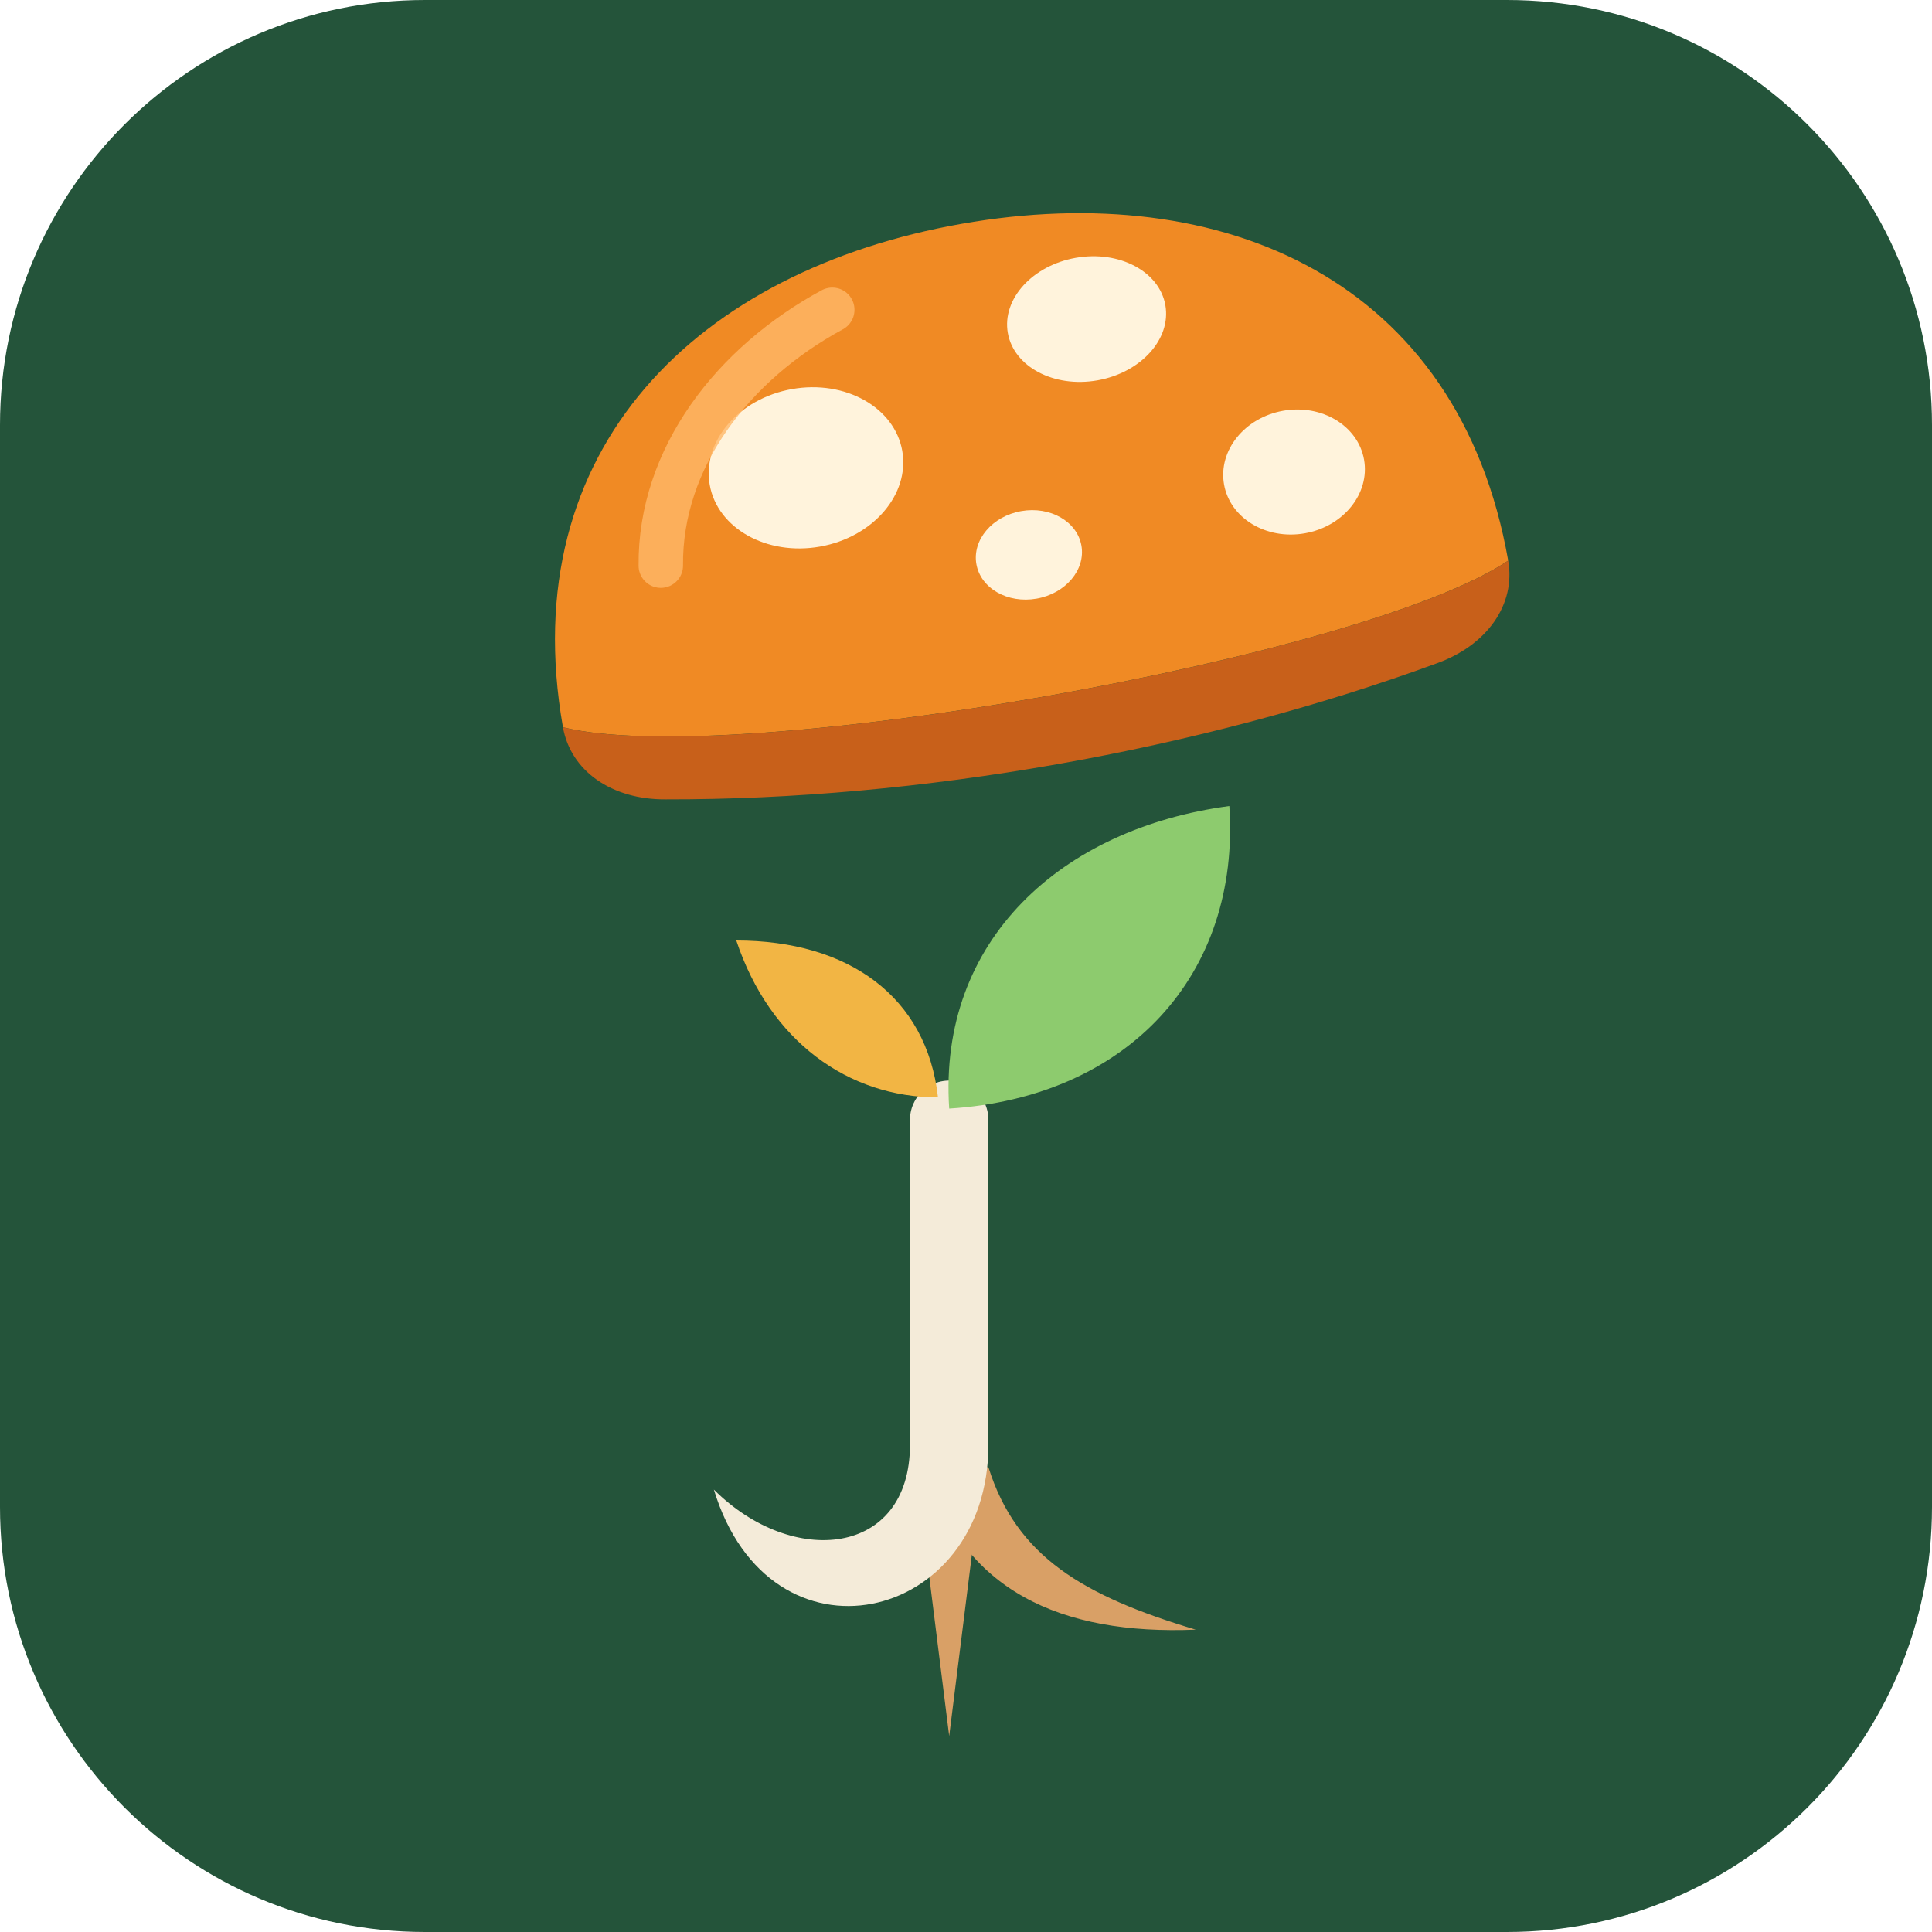
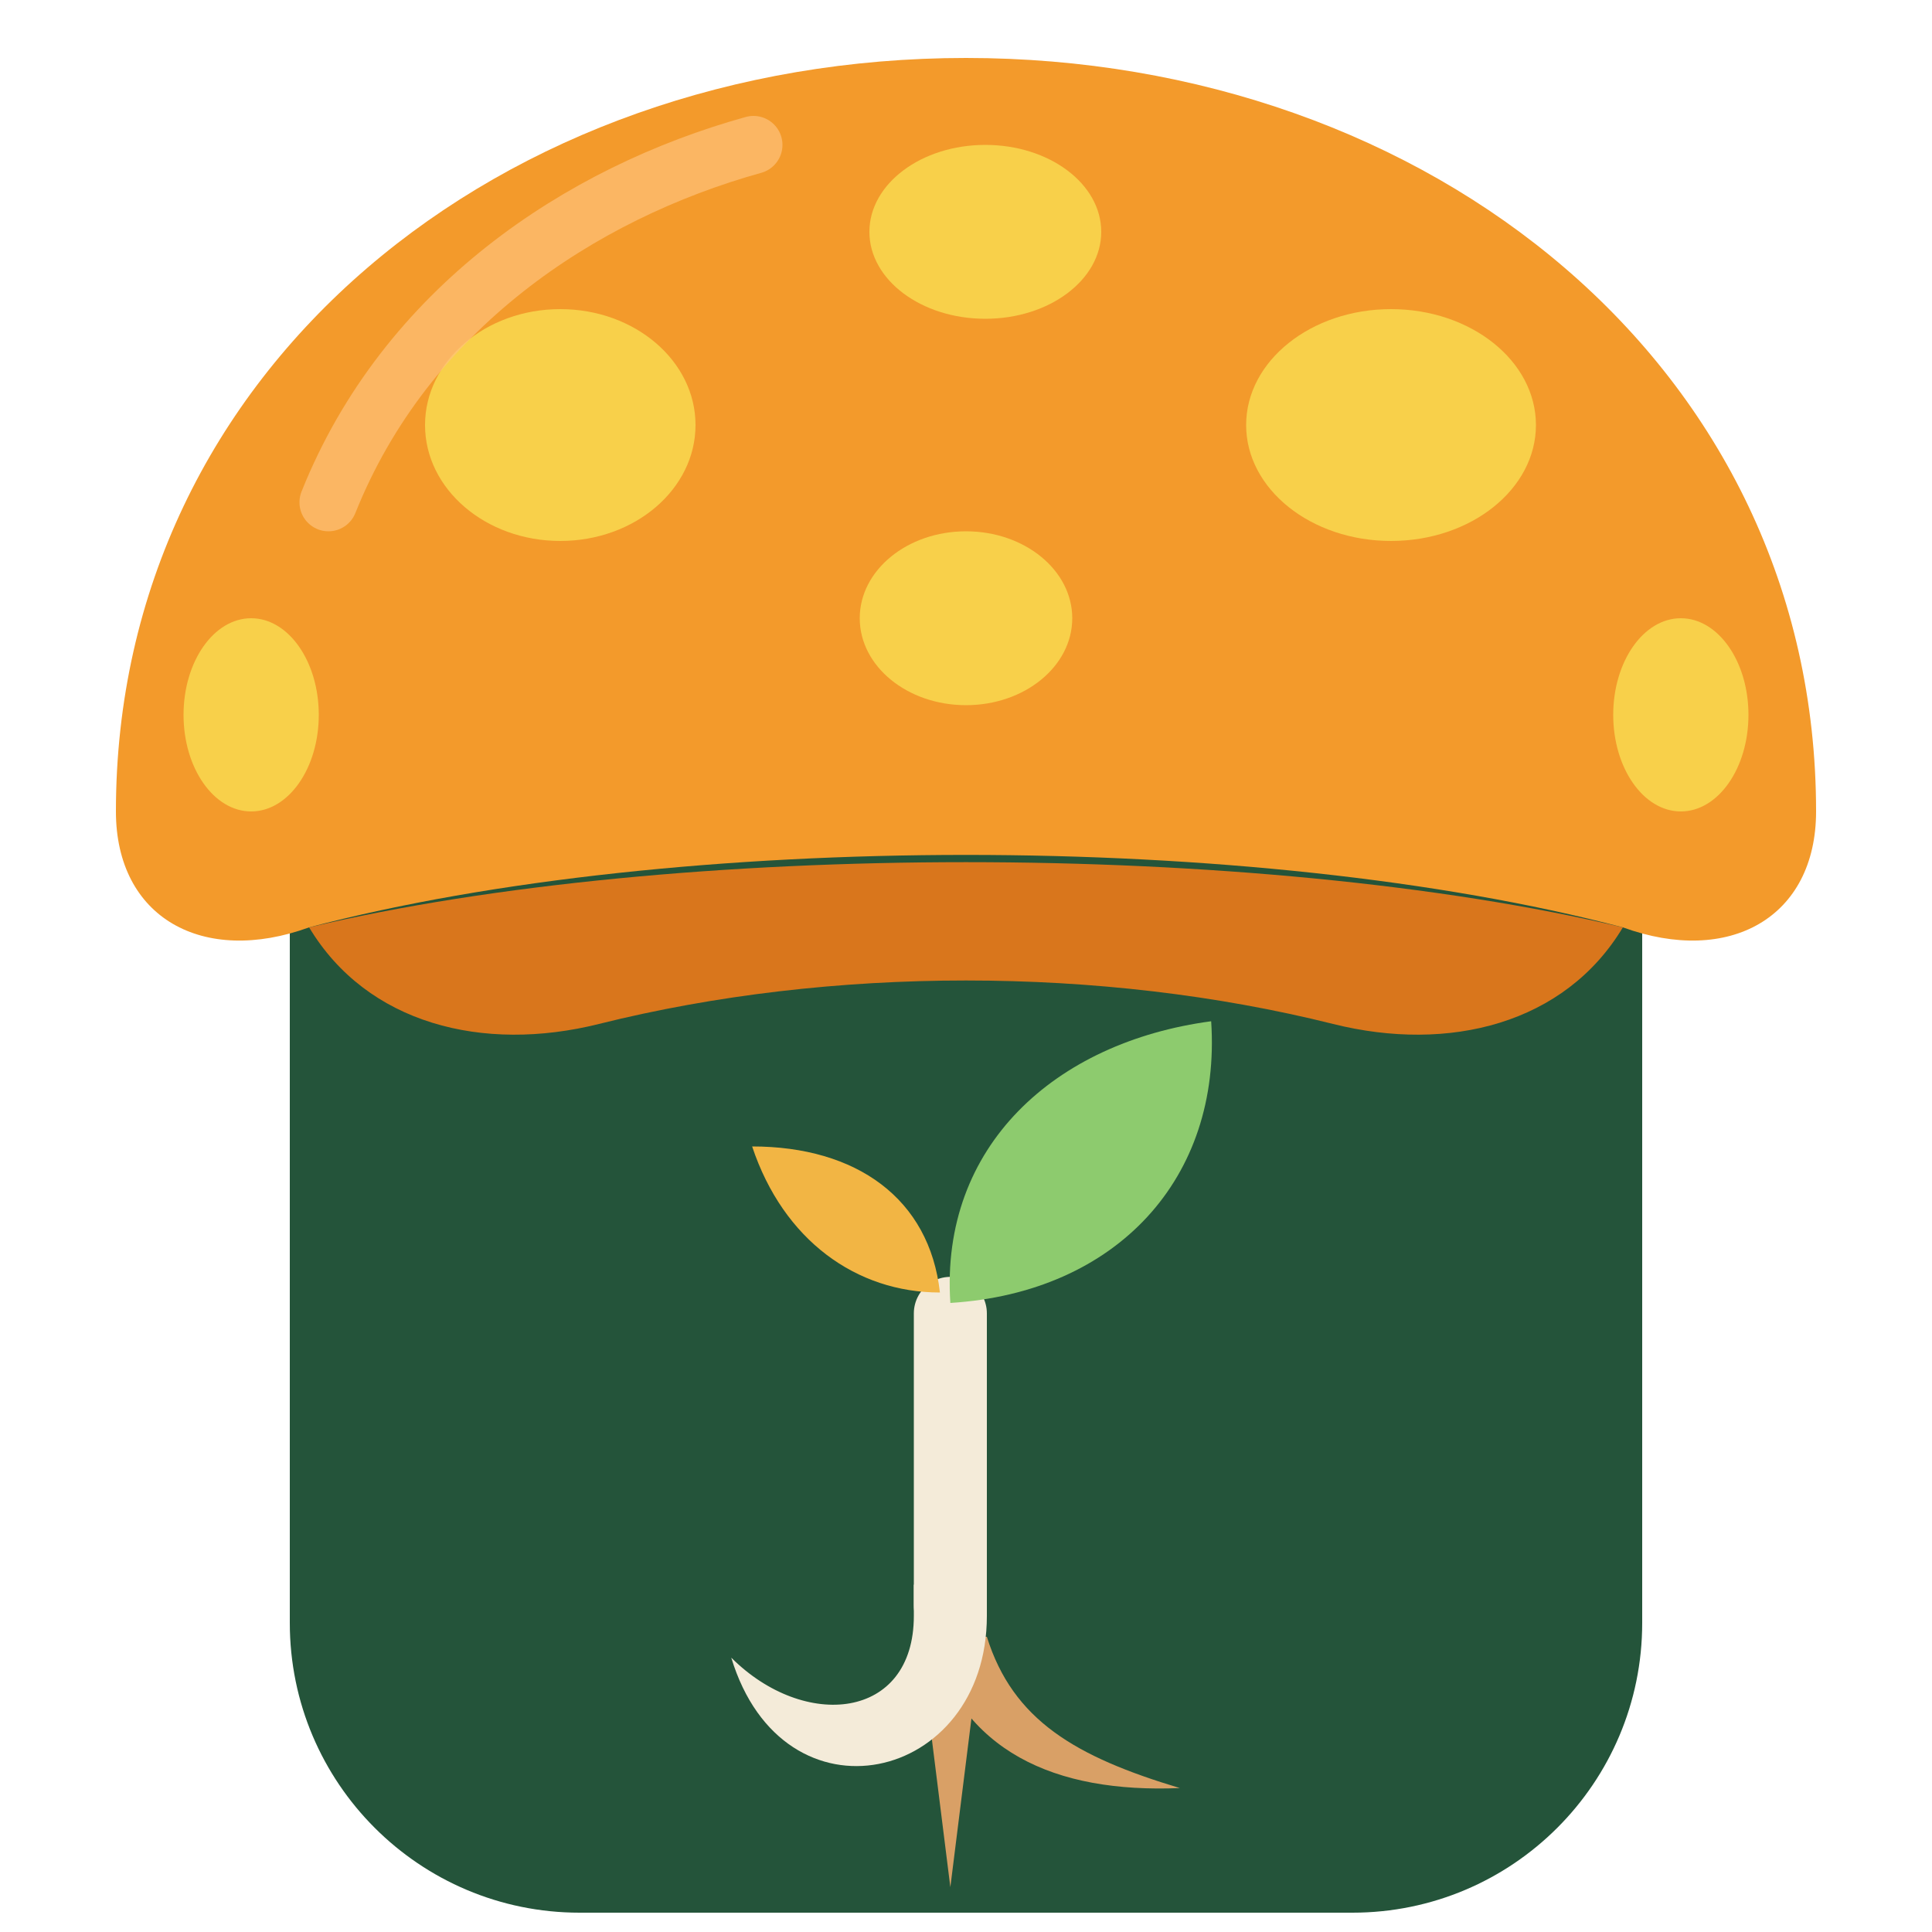
- <svg xmlns="http://www.w3.org/2000/svg" viewBox="0 0 200 200" width="200" height="200" role="img" aria-label="버섯 모자를 쓴 J 새싹 나무 로고">
-   <rect width="200" height="200" rx="44" fill="#24543A" />
-   <g transform="translate(100 131) scale(0.58) translate(-111 -104)">
+ <svg xmlns="http://www.w3.org/2000/svg" viewBox="0 0 200 200" width="200" height="200" role="img" aria-label="버섯 갓을 쓴 3geun 새싹 로고">
+   <rect x="30" y="64" width="140" height="134" rx="30" fill="#24543A" />
+   <g transform="translate(100 150) scale(0.54) translate(-111 -104)">
    <g fill="#D9A066">
      <path d="M102 140 L114 140 L108 188 Z" />
      <path d="M104 140 C110 162 128 170 152 169 C132 163 120 156 115 140 Z" />
    </g>
    <path d="M108 78 L108 134" fill="none" stroke="#F4EBD9" stroke-width="14" stroke-linecap="round" />
    <path d="M101 130 L115 130 L115 136 C115 168 76 177 66 144 C80 158 101 156 101 136 Z" fill="#F4EBD9" />
    <path d="M108 76 C106 46 128 26 158 22 C160 52 140 74 108 76 Z" fill="#8DCB6E" />
    <path d="M106 74 C90 74 76 64 70 46 C90 46 104 56 106 74 Z" fill="#F2B544" />
  </g>
-   <g transform="translate(4 2) rotate(-10 102 58) scale(0.92) translate(8.9 4.4)">
-     <path d="M48 66 C48 34 72 18 102 18 C132 18 156 34 156 66 C138 74 66 74 48 66 Z" fill="#F08A24" />
-     <path d="M48 66 C66 74 138 74 156 66 C156 71 152 75 146 76 C118 81 86 81 58 76 C52 75 48 71 48 66 Z" fill="#C8601A" />
-     <ellipse cx="80" cy="42" rx="11" ry="9" fill="#FFF3DC" />
-     <ellipse cx="114" cy="31" rx="9" ry="7" fill="#FFF3DC" />
-     <ellipse cx="134" cy="52" rx="8" ry="7" fill="#FFF3DC" />
-     <ellipse cx="103" cy="56" rx="6" ry="5" fill="#FFF3DC" />
-     <path d="M62 50 C64 38 74 29 86 25" fill="none" stroke="#FFB869" stroke-width="5" stroke-linecap="round" opacity="0.8" />
+   <path d="M32 96 C70 87 130 87 168 96 C162 106 150 109 138 106 C114 100 86 100 62 106 C50 109 38 106 32 96 Z" fill="#D9761C" />
+   <path d="M12 84 C12 38 52 6 100 6 C148 6 188 38 188 84 C188 95 179 100 168 96 C130 86 70 86 32 96 C21 100 12 95 12 84 Z" fill="#F39A2B" />
+   <g fill="#F8D04A">
+     <ellipse cx="58" cy="44" rx="14" ry="12" />
+     <ellipse cx="102" cy="24" rx="12" ry="9" />
+     <ellipse cx="144" cy="44" rx="15" ry="12" />
+     <ellipse cx="100" cy="64" rx="11" ry="9" />
+     <ellipse cx="26" cy="74" rx="7" ry="10" />
+     <ellipse cx="174" cy="74" rx="7" ry="10" />
  </g>
+   <path d="M34 52 C42 32 60 20 78 15" fill="none" stroke="#FFC27A" stroke-width="6" stroke-linecap="round" opacity="0.7" />
</svg>
